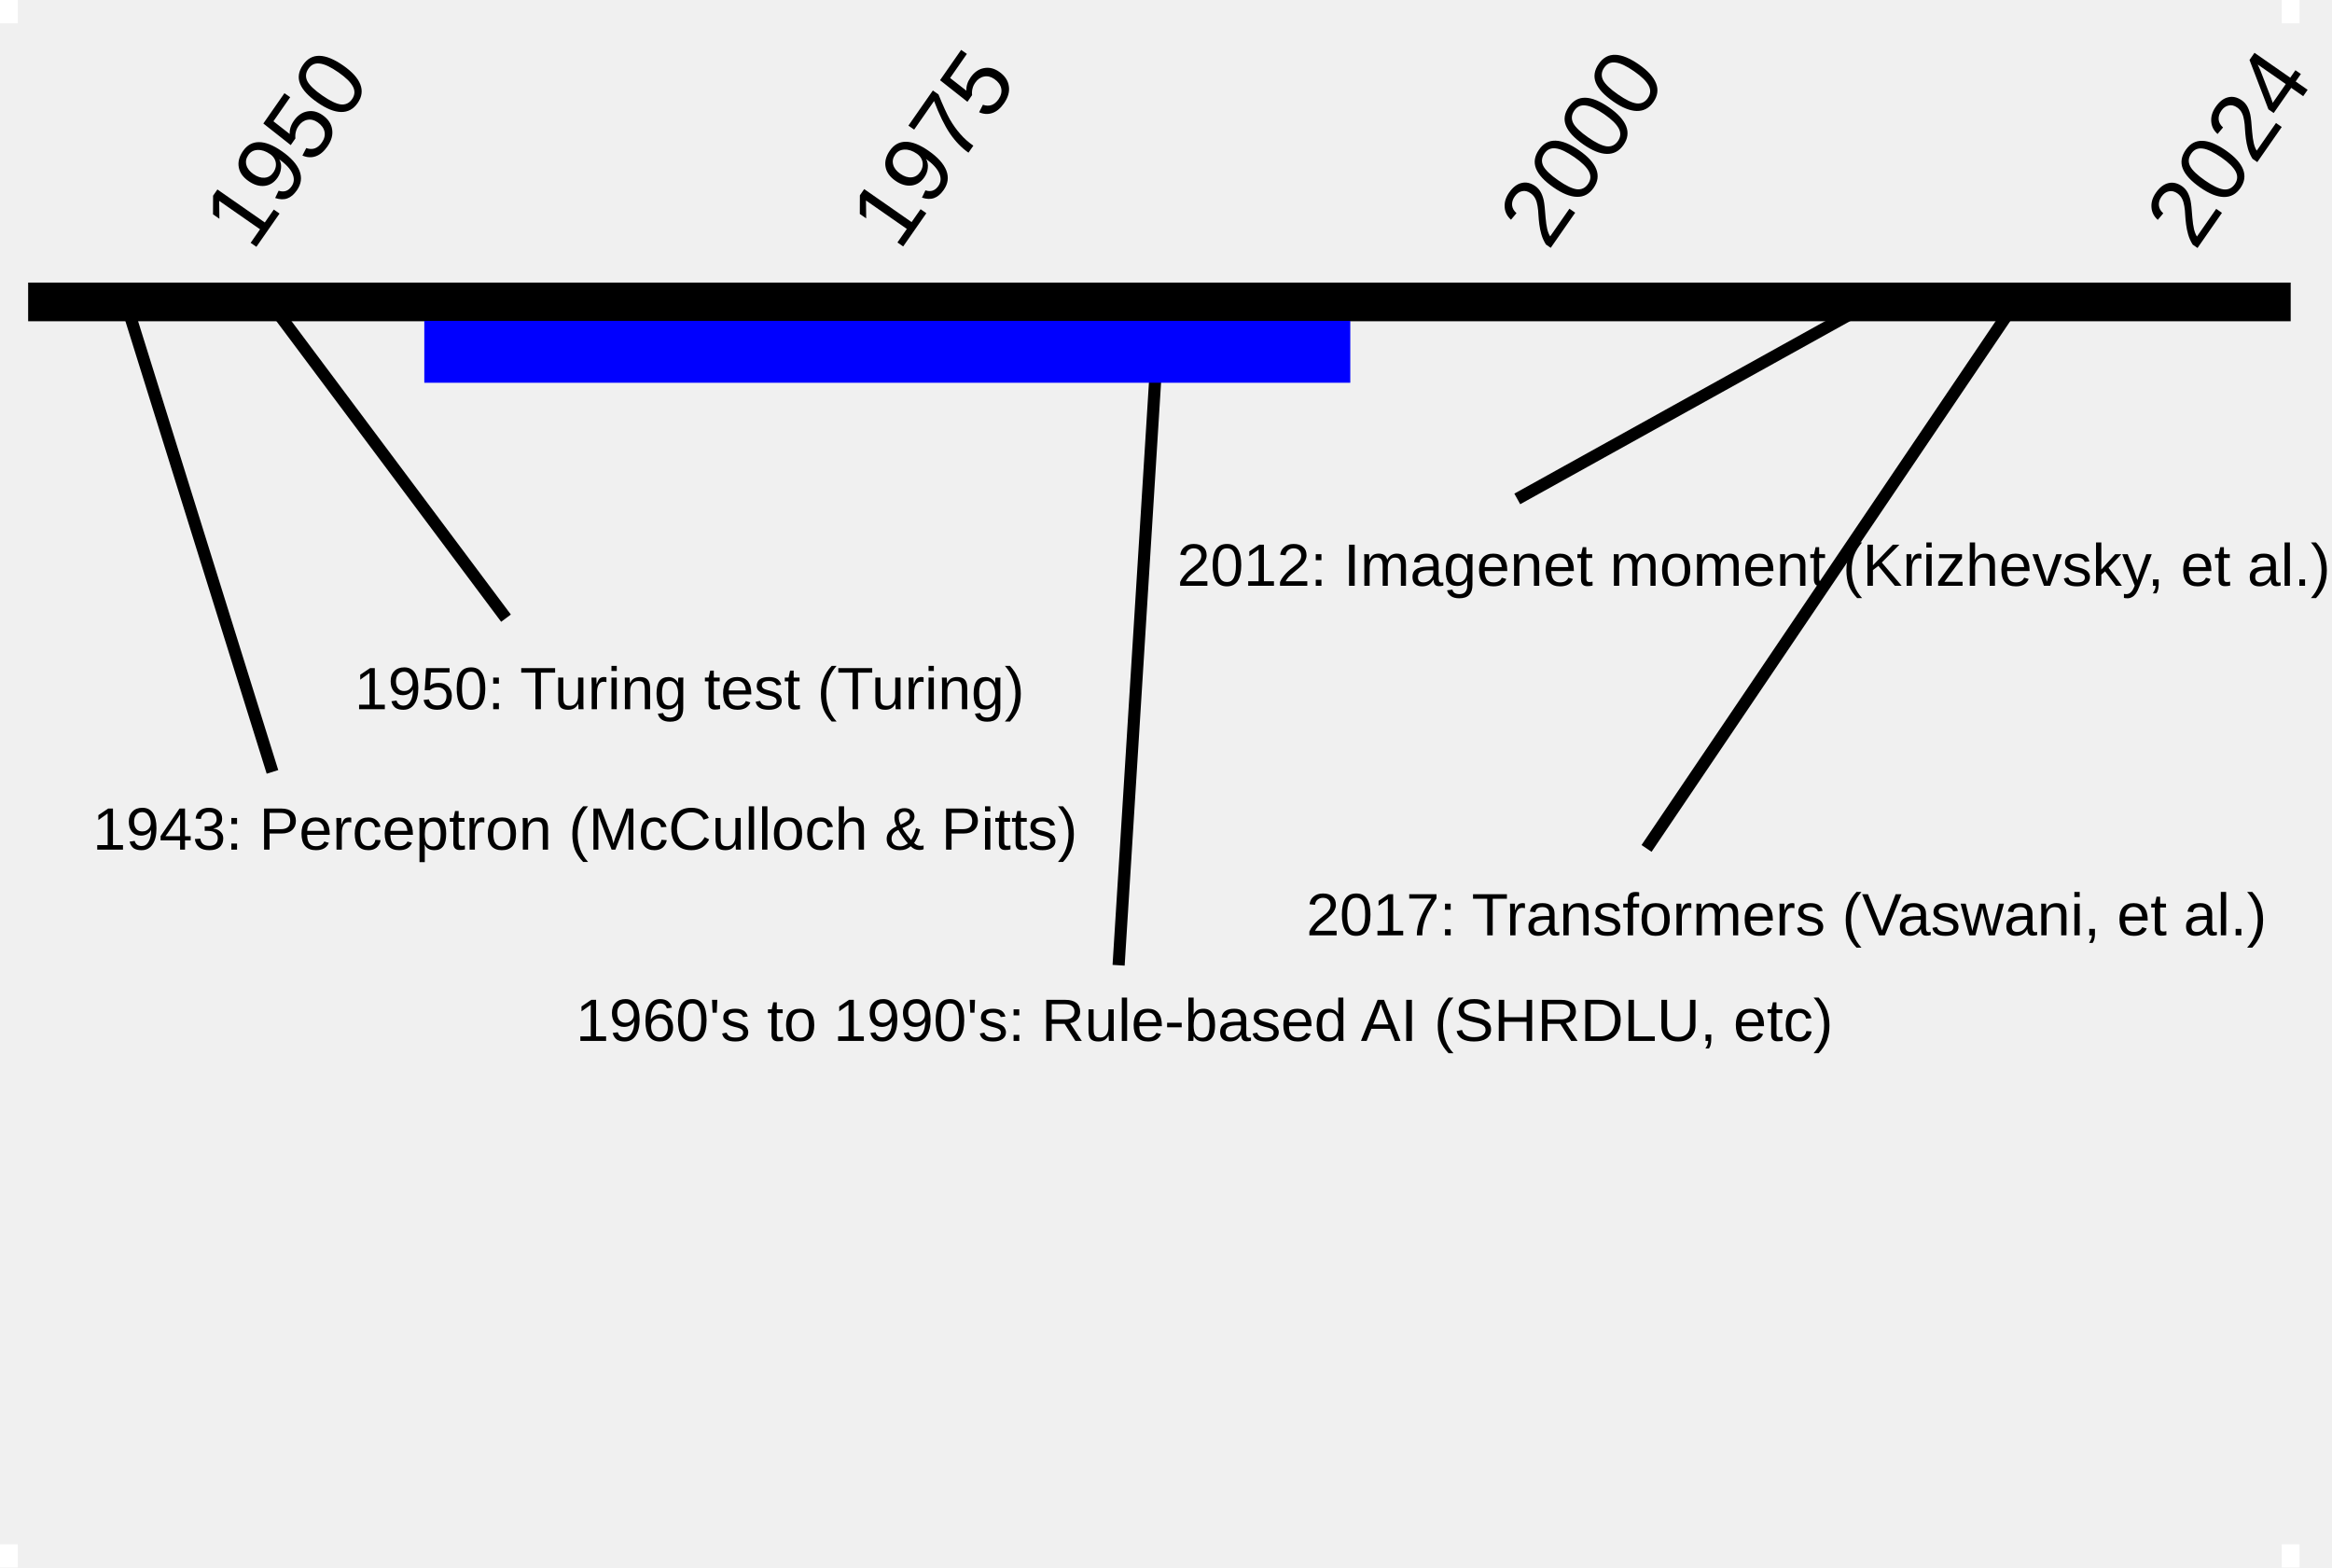
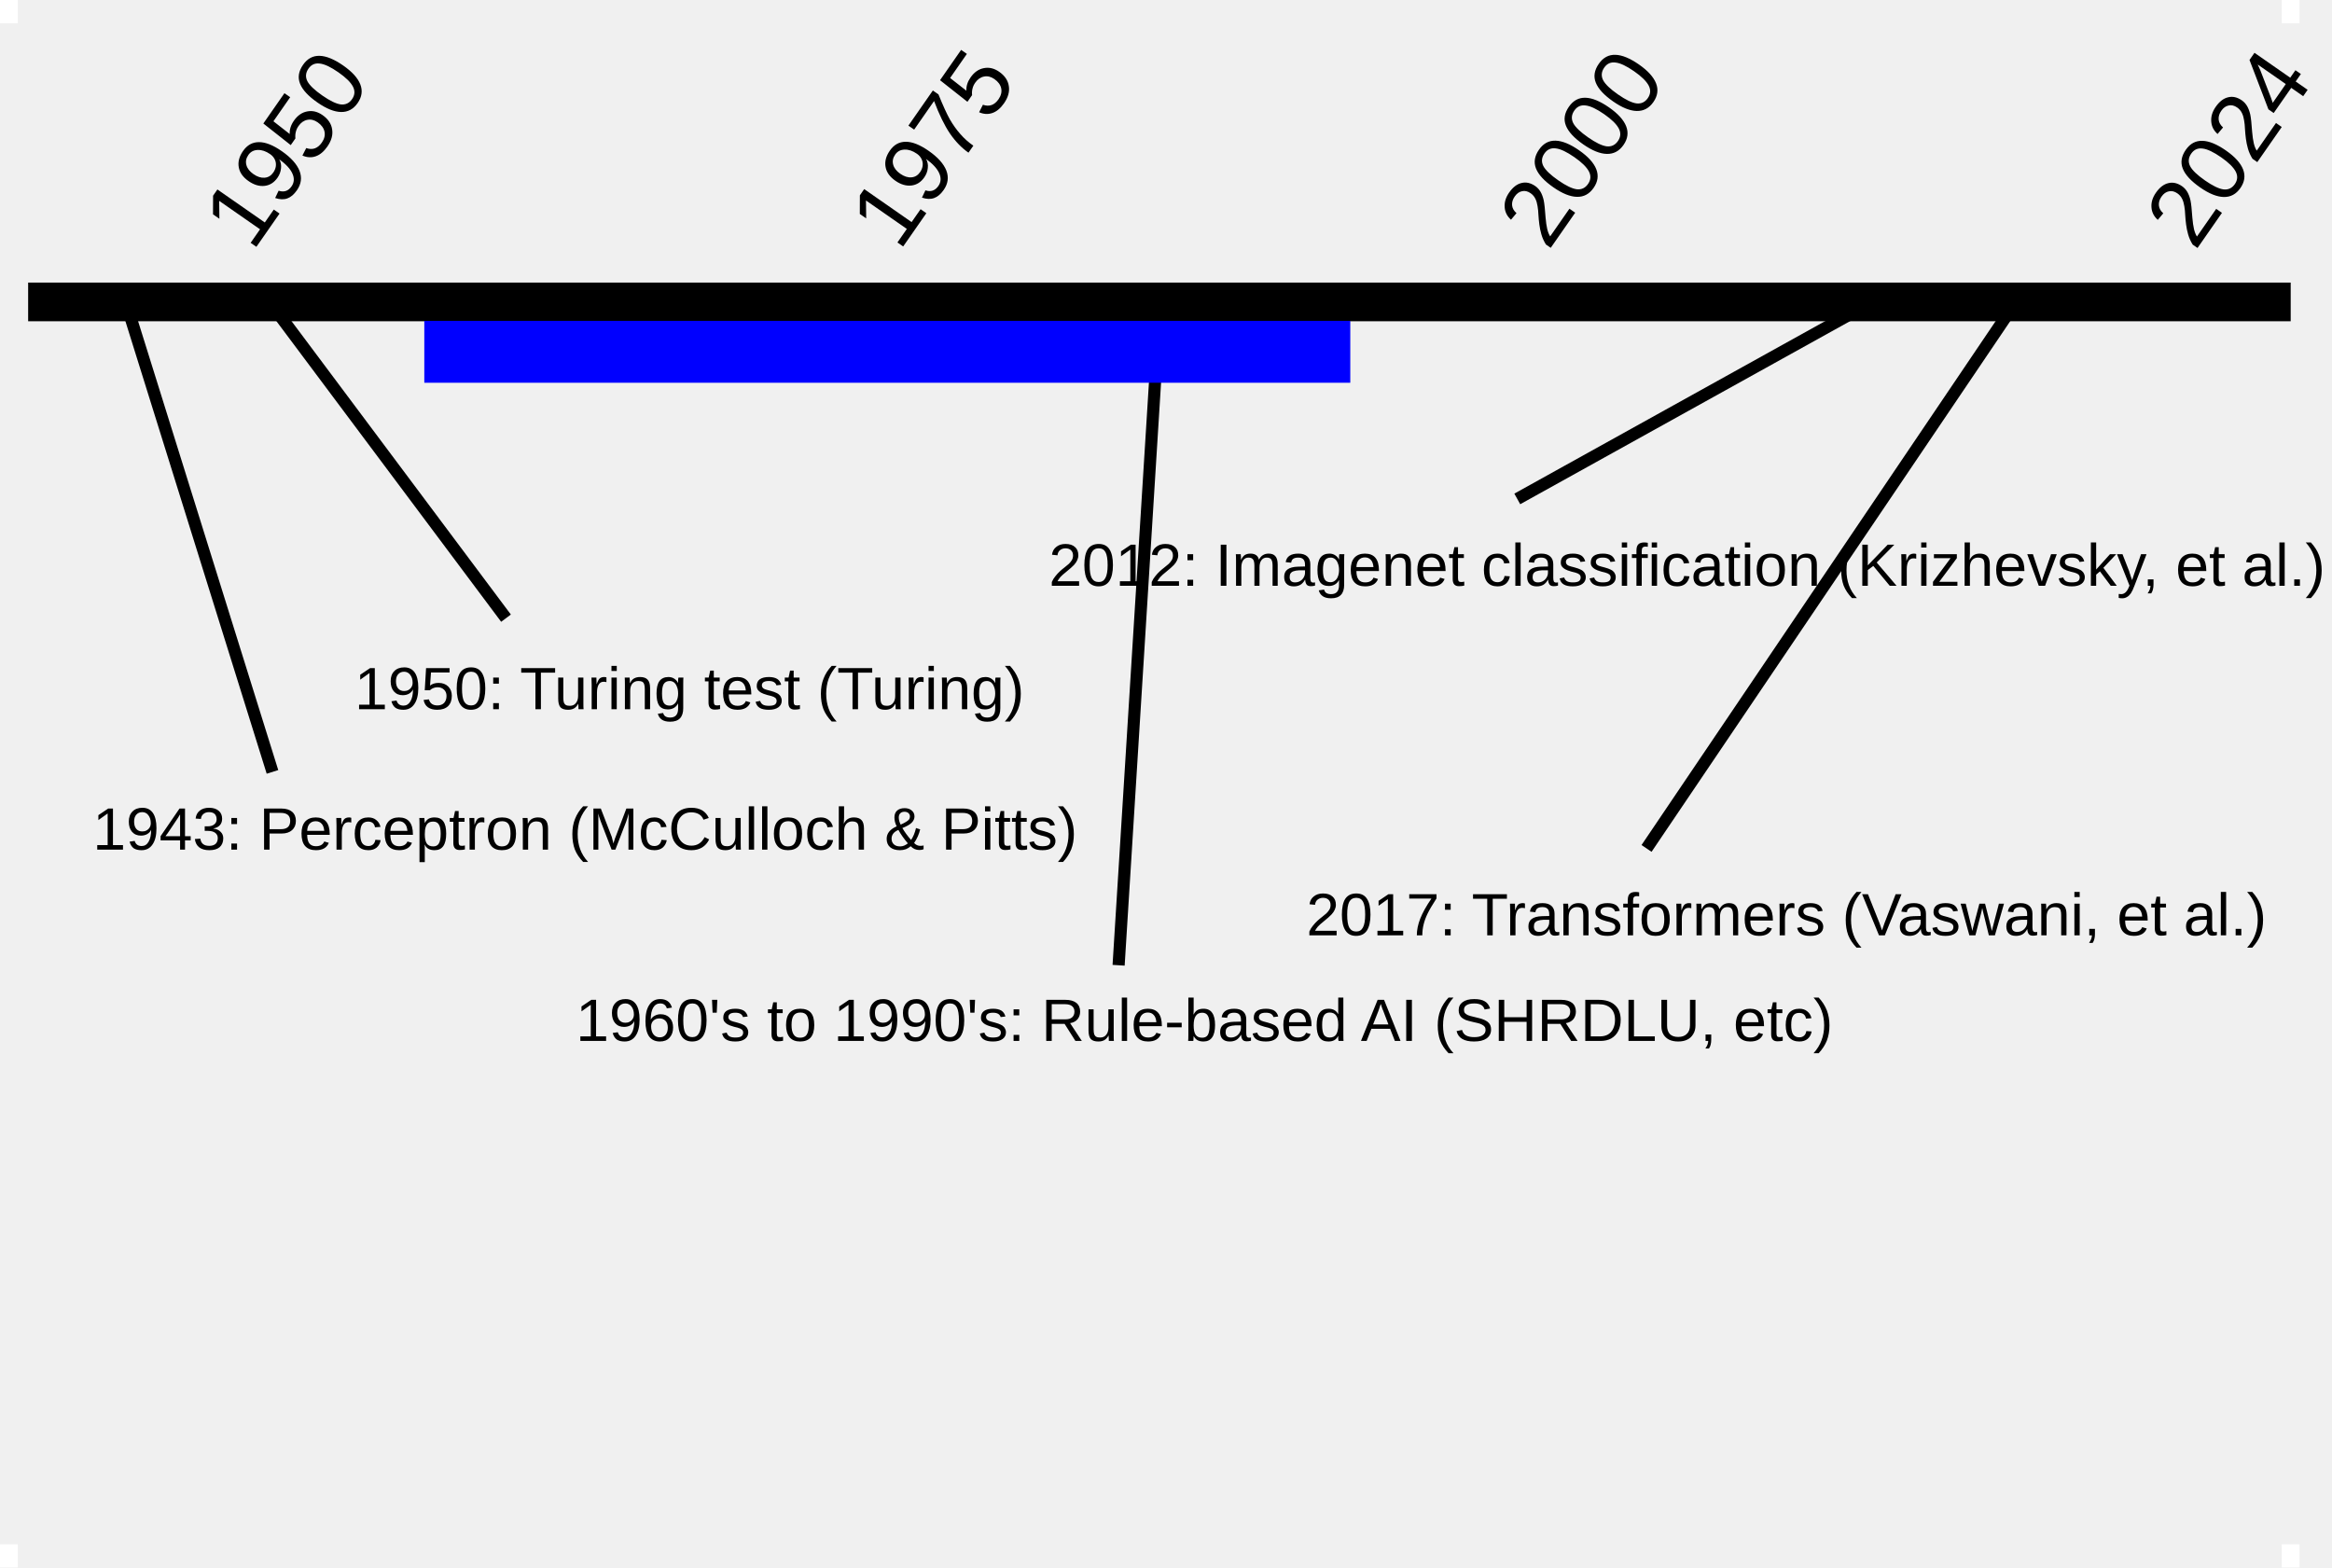
<svg xmlns="http://www.w3.org/2000/svg" width="192.42mm" height="129.344mm" viewBox="0 0 192.42 129.344" version="1.1" id="svg3930">
  <defs id="defs3927" />
  <g id="layer1" transform="translate(-8.093526,-93.78006)">
    <rect style="fill:#000000;stroke-width:3" id="rect4036" width="186.689" height="3.191" x="10.416" y="117.097" />
    <text xml:space="preserve" style="font-style:normal;font-weight:normal;font-size:7.761px;line-height:1.25;font-family:sans-serif;fill:#000000;fill-opacity:1;stroke:none;stroke-width:0.265" x="-77.557" y="89.229" id="text6372-20" transform="rotate(-55.15241)">
      <tspan id="tspan6370-5" style="font-style:normal;font-variant:normal;font-weight:normal;font-stretch:normal;font-size:7.761px;font-family:arial;-inkscape-font-specification:arial;stroke-width:0.265" x="-77.557" y="89.229">1950</tspan>
    </text>
    <text xml:space="preserve" style="font-style:normal;font-weight:normal;font-size:7.761px;line-height:1.25;font-family:sans-serif;fill:#000000;fill-opacity:1;stroke:none;stroke-width:0.265" x="-47.038" y="133.007" id="text6372-20-5" transform="rotate(-55.15241)">
      <tspan id="tspan6370-5-2" style="font-style:normal;font-variant:normal;font-weight:normal;font-stretch:normal;font-size:7.761px;font-family:arial;-inkscape-font-specification:arial;stroke-width:0.265" x="-47.038" y="133.007">1975</tspan>
    </text>
    <text xml:space="preserve" style="font-style:normal;font-weight:normal;font-size:7.761px;line-height:1.25;font-family:sans-serif;fill:#000000;fill-opacity:1;stroke:none;stroke-width:0.265" x="14.086" y="220.723" id="text6372-6" transform="rotate(-55.15241)">
      <tspan id="tspan6370-1" style="font-style:normal;font-variant:normal;font-weight:normal;font-stretch:normal;font-size:7.761px;font-family:arial;-inkscape-font-specification:arial;stroke-width:0.265" x="14.086" y="220.723">2024</tspan>
    </text>
    <text xml:space="preserve" style="font-style:normal;font-weight:normal;font-size:7.761px;line-height:1.25;font-family:sans-serif;fill:#000000;fill-opacity:1;stroke:none;stroke-width:0.265" x="-16.4" y="176.922" id="text6372-2" transform="rotate(-55.15241)">
      <tspan id="tspan6370-2" style="font-style:normal;font-variant:normal;font-weight:normal;font-stretch:normal;font-size:7.761px;font-family:arial;-inkscape-font-specification:arial;stroke-width:0.265" x="-16.4" y="176.922">2000</tspan>
    </text>
    <rect style="fill:#ffffff;stroke-width:3" id="rect16038" width="1.467" height="1.916" x="8.094" y="93.78" />
    <rect style="fill:#ffffff;stroke-width:3" id="rect16038-0" width="1.467" height="1.916" x="196.368" y="93.78" />
    <rect style="fill:#ffffff;stroke-width:3" id="rect16038-0-2" width="1.467" height="1.916" x="196.368" y="221.208" />
    <rect style="fill:#ffffff;stroke-width:3" id="rect16038-0-2-8" width="1.467" height="1.916" x="8.094" y="221.208" />
    <text xml:space="preserve" style="font-style:normal;font-weight:normal;font-size:4.939px;line-height:1.25;font-family:sans-serif;fill:#000000;fill-opacity:1;stroke:none;stroke-width:0.265" x="15.744" y="163.886" id="text18414">
      <tspan id="tspan18412" style="font-style:normal;font-variant:normal;font-weight:normal;font-stretch:normal;font-size:4.939px;font-family:arial;-inkscape-font-specification:arial;stroke-width:0.265" x="15.744" y="163.886">1943: Perceptron (McCulloch &amp; Pitts)</tspan>
    </text>
    <text xml:space="preserve" style="font-style:normal;font-weight:normal;font-size:4.939px;line-height:1.25;font-family:sans-serif;fill:#000000;fill-opacity:1;stroke:none;stroke-width:0.265" x="55.604" y="179.671" id="text18414-9">
      <tspan id="tspan18412-9" style="font-style:normal;font-variant:normal;font-weight:normal;font-stretch:normal;font-size:4.939px;font-family:arial;-inkscape-font-specification:arial;stroke-width:0.265" x="55.604" y="179.671">1960's to 1990's: Rule-based AI (SHRDLU, etc)</tspan>
    </text>
    <path style="fill:none;stroke:#000000;stroke-width:1;stroke-linecap:butt;stroke-linejoin:miter;stroke-opacity:1;stroke-miterlimit:4;stroke-dasharray:none" d="m 18.668,119.333 c 11.908,38.14 11.908,38.14 11.908,38.14 v 0" id="path20233" />
    <text xml:space="preserve" style="font-style:normal;font-weight:normal;font-size:4.939px;line-height:1.25;font-family:sans-serif;fill:#000000;fill-opacity:1;stroke:none;stroke-width:0.265" x="37.349" y="152.3" id="text18414-6">
      <tspan id="tspan18412-2" style="font-style:normal;font-variant:normal;font-weight:normal;font-stretch:normal;font-size:4.939px;font-family:arial;-inkscape-font-specification:arial;stroke-width:0.265" x="37.349" y="152.3">1950: Turing test (Turing)</tspan>
    </text>
    <path style="fill:none;stroke:#000000;stroke-width:1;stroke-linecap:butt;stroke-linejoin:miter;stroke-miterlimit:4;stroke-dasharray:none;stroke-opacity:1" d="m 30.234,118.554 19.612,26.234" id="path20233-5" />
    <path style="fill:#0000ff;stroke:#000000;stroke-width:1;stroke-linecap:butt;stroke-linejoin:miter;stroke-miterlimit:4;stroke-dasharray:none;stroke-opacity:1" d="m 103.451,124.475 -3.058,48.953" id="path20233-5-4" />
-     <text xml:space="preserve" style="font-style:normal;font-weight:normal;font-size:4.939px;line-height:1.25;font-family:sans-serif;fill:#000000;fill-opacity:1;stroke:none;stroke-width:0.265" x="105.217" y="142.117" id="text18414-9-3">
-       <tspan id="tspan18412-9-6" style="font-style:normal;font-variant:normal;font-weight:normal;font-stretch:normal;font-size:4.939px;font-family:arial;-inkscape-font-specification:arial;stroke-width:0.265" x="105.217" y="142.117">2012: Imagenet moment (Krizhevsky, et al.)</tspan>
+     <text xml:space="preserve" style="font-style:normal;font-weight:normal;font-size:4.939px;line-height:1.25;font-family:sans-serif;fill:#000000;fill-opacity:1;stroke:none;stroke-width:0.265" x="94.634" y="142.117" id="text18414-9-3">
+       <tspan id="tspan18412-9-6" style="font-style:normal;font-variant:normal;font-weight:normal;font-stretch:normal;font-size:4.939px;font-family:arial;-inkscape-font-specification:arial;stroke-width:0.265" x="94.634" y="142.117">2012: Imagenet classification (Krizhevsky, et al.)</tspan>
    </text>
    <path style="fill:#0000ff;stroke:#000000;stroke-width:1;stroke-linecap:butt;stroke-linejoin:miter;stroke-miterlimit:4;stroke-dasharray:none;stroke-opacity:1" d="m 160.643,119.767 -27.354,15.181" id="path20233-5-4-0" />
    <text xml:space="preserve" style="font-style:normal;font-weight:normal;font-size:4.939px;line-height:1.25;font-family:sans-serif;fill:#000000;fill-opacity:1;stroke:none;stroke-width:0.265" x="115.883" y="170.957" id="text18414-9-3-5">
      <tspan id="tspan18412-9-6-0" style="font-style:normal;font-variant:normal;font-weight:normal;font-stretch:normal;font-size:4.939px;font-family:arial;-inkscape-font-specification:arial;stroke-width:0.265" x="115.883" y="170.957">2017: Transformers (Vaswani, et al.)</tspan>
    </text>
    <path style="fill:#0000ff;stroke:#000000;stroke-width:1;stroke-linecap:butt;stroke-linejoin:miter;stroke-miterlimit:4;stroke-dasharray:none;stroke-opacity:1" d="m 174.027,119.295 -30.073,44.493" id="path20233-5-4-0-2" />
    <rect style="fill:#0000ff;stroke-width:1;stroke-miterlimit:4;stroke-dasharray:none" id="rect23017" width="76.405" height="5.108" x="43.104" y="120.255" />
  </g>
</svg>
